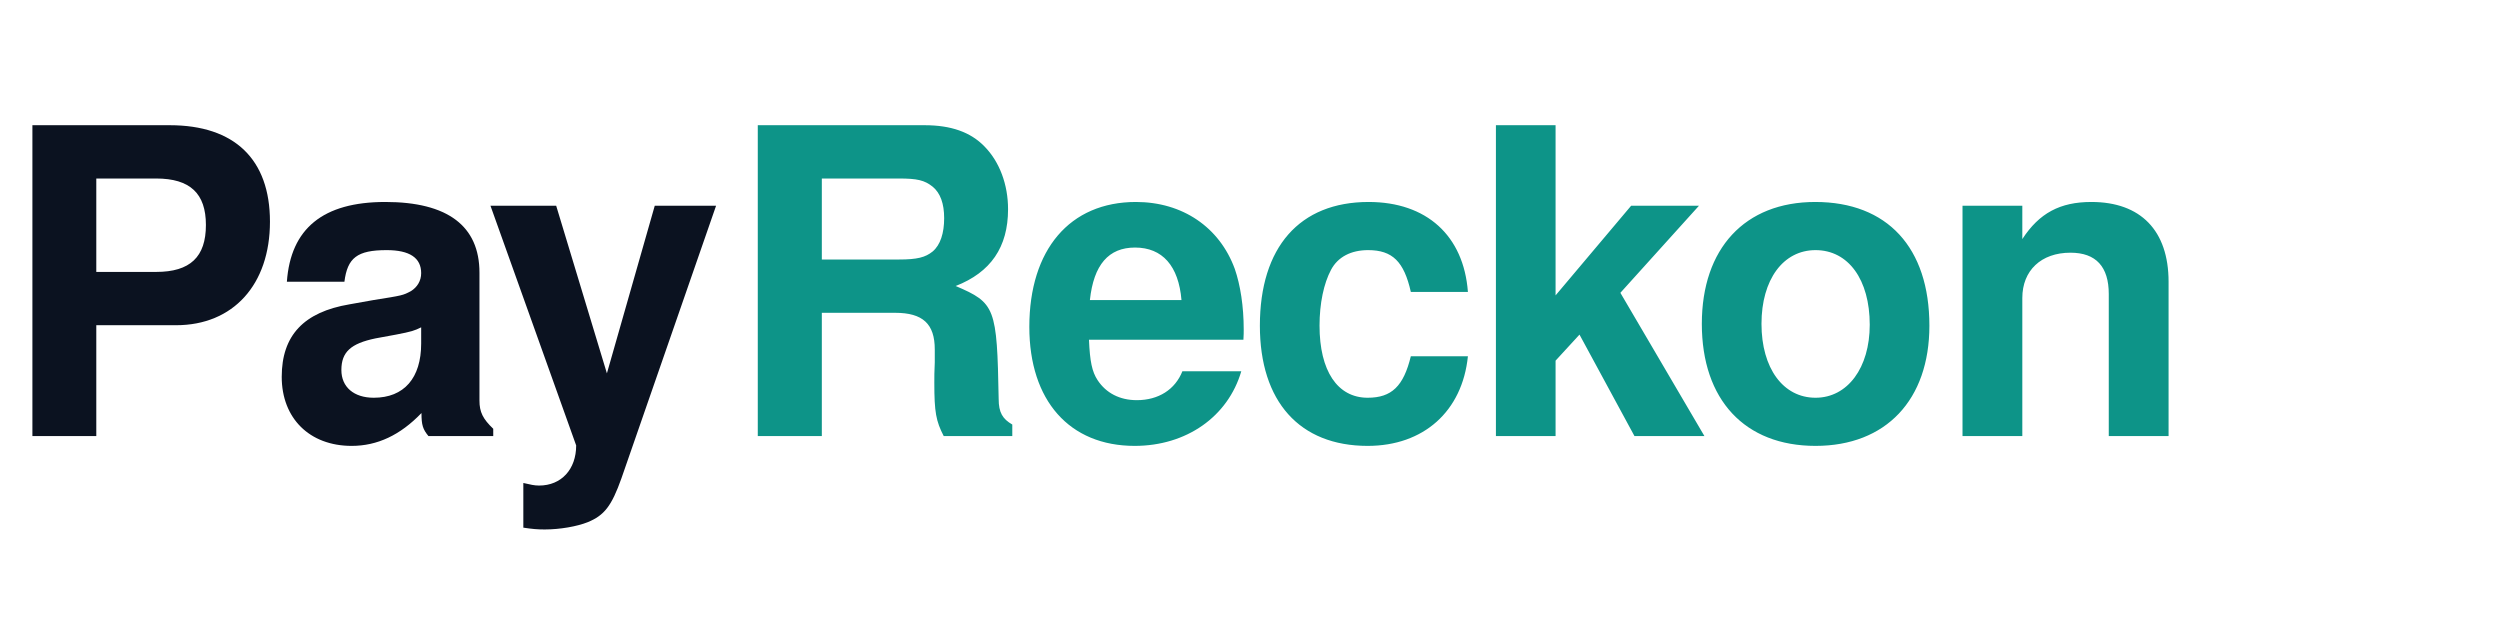
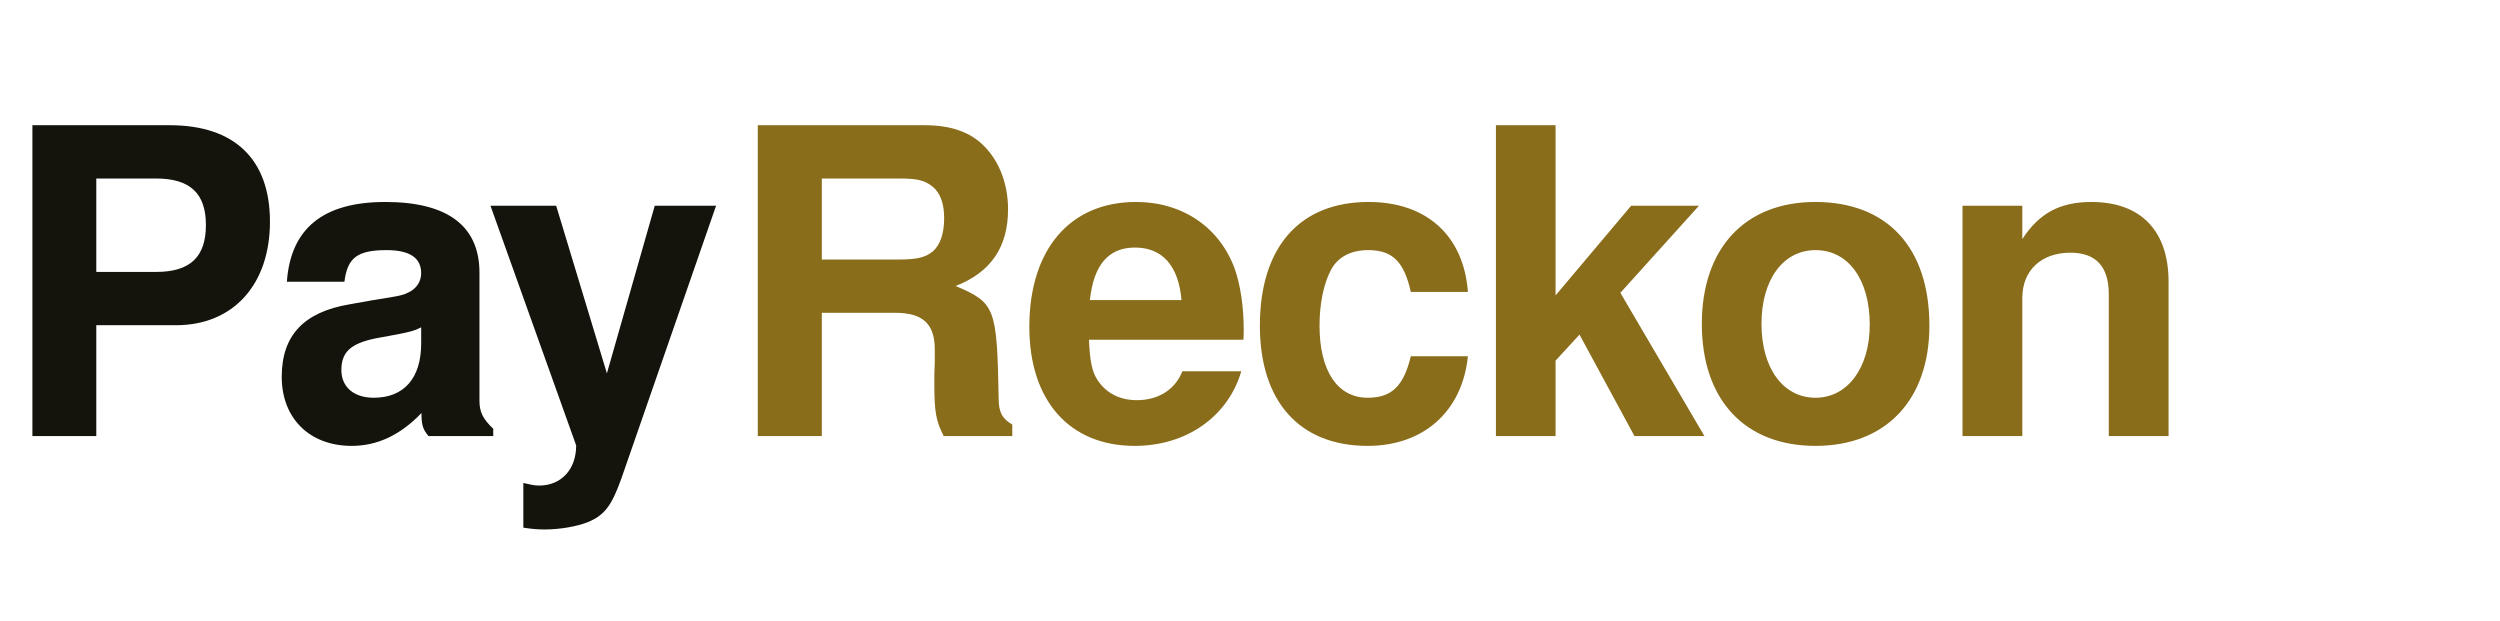
<svg xmlns="http://www.w3.org/2000/svg" width="516" height="128" viewBox="0 0 258 64" role="img" aria-label="PayReckon">
-   <text x="0" y="45" font-family="Helvetica Neue, Helvetica, Arial, sans-serif" font-size="44" font-weight="700" letter-spacing="-1.2" fill="#0b1220">Pay<tspan fill="#0d9488">Reckon</tspan>
+   <text x="0" y="45" font-family="Helvetica Neue, Helvetica, Arial, sans-serif" font-size="44" font-weight="700" letter-spacing="-1.2" fill="#14140d">Pay<tspan fill="#8a6d1a">Reckon</tspan>
  </text>
</svg>
